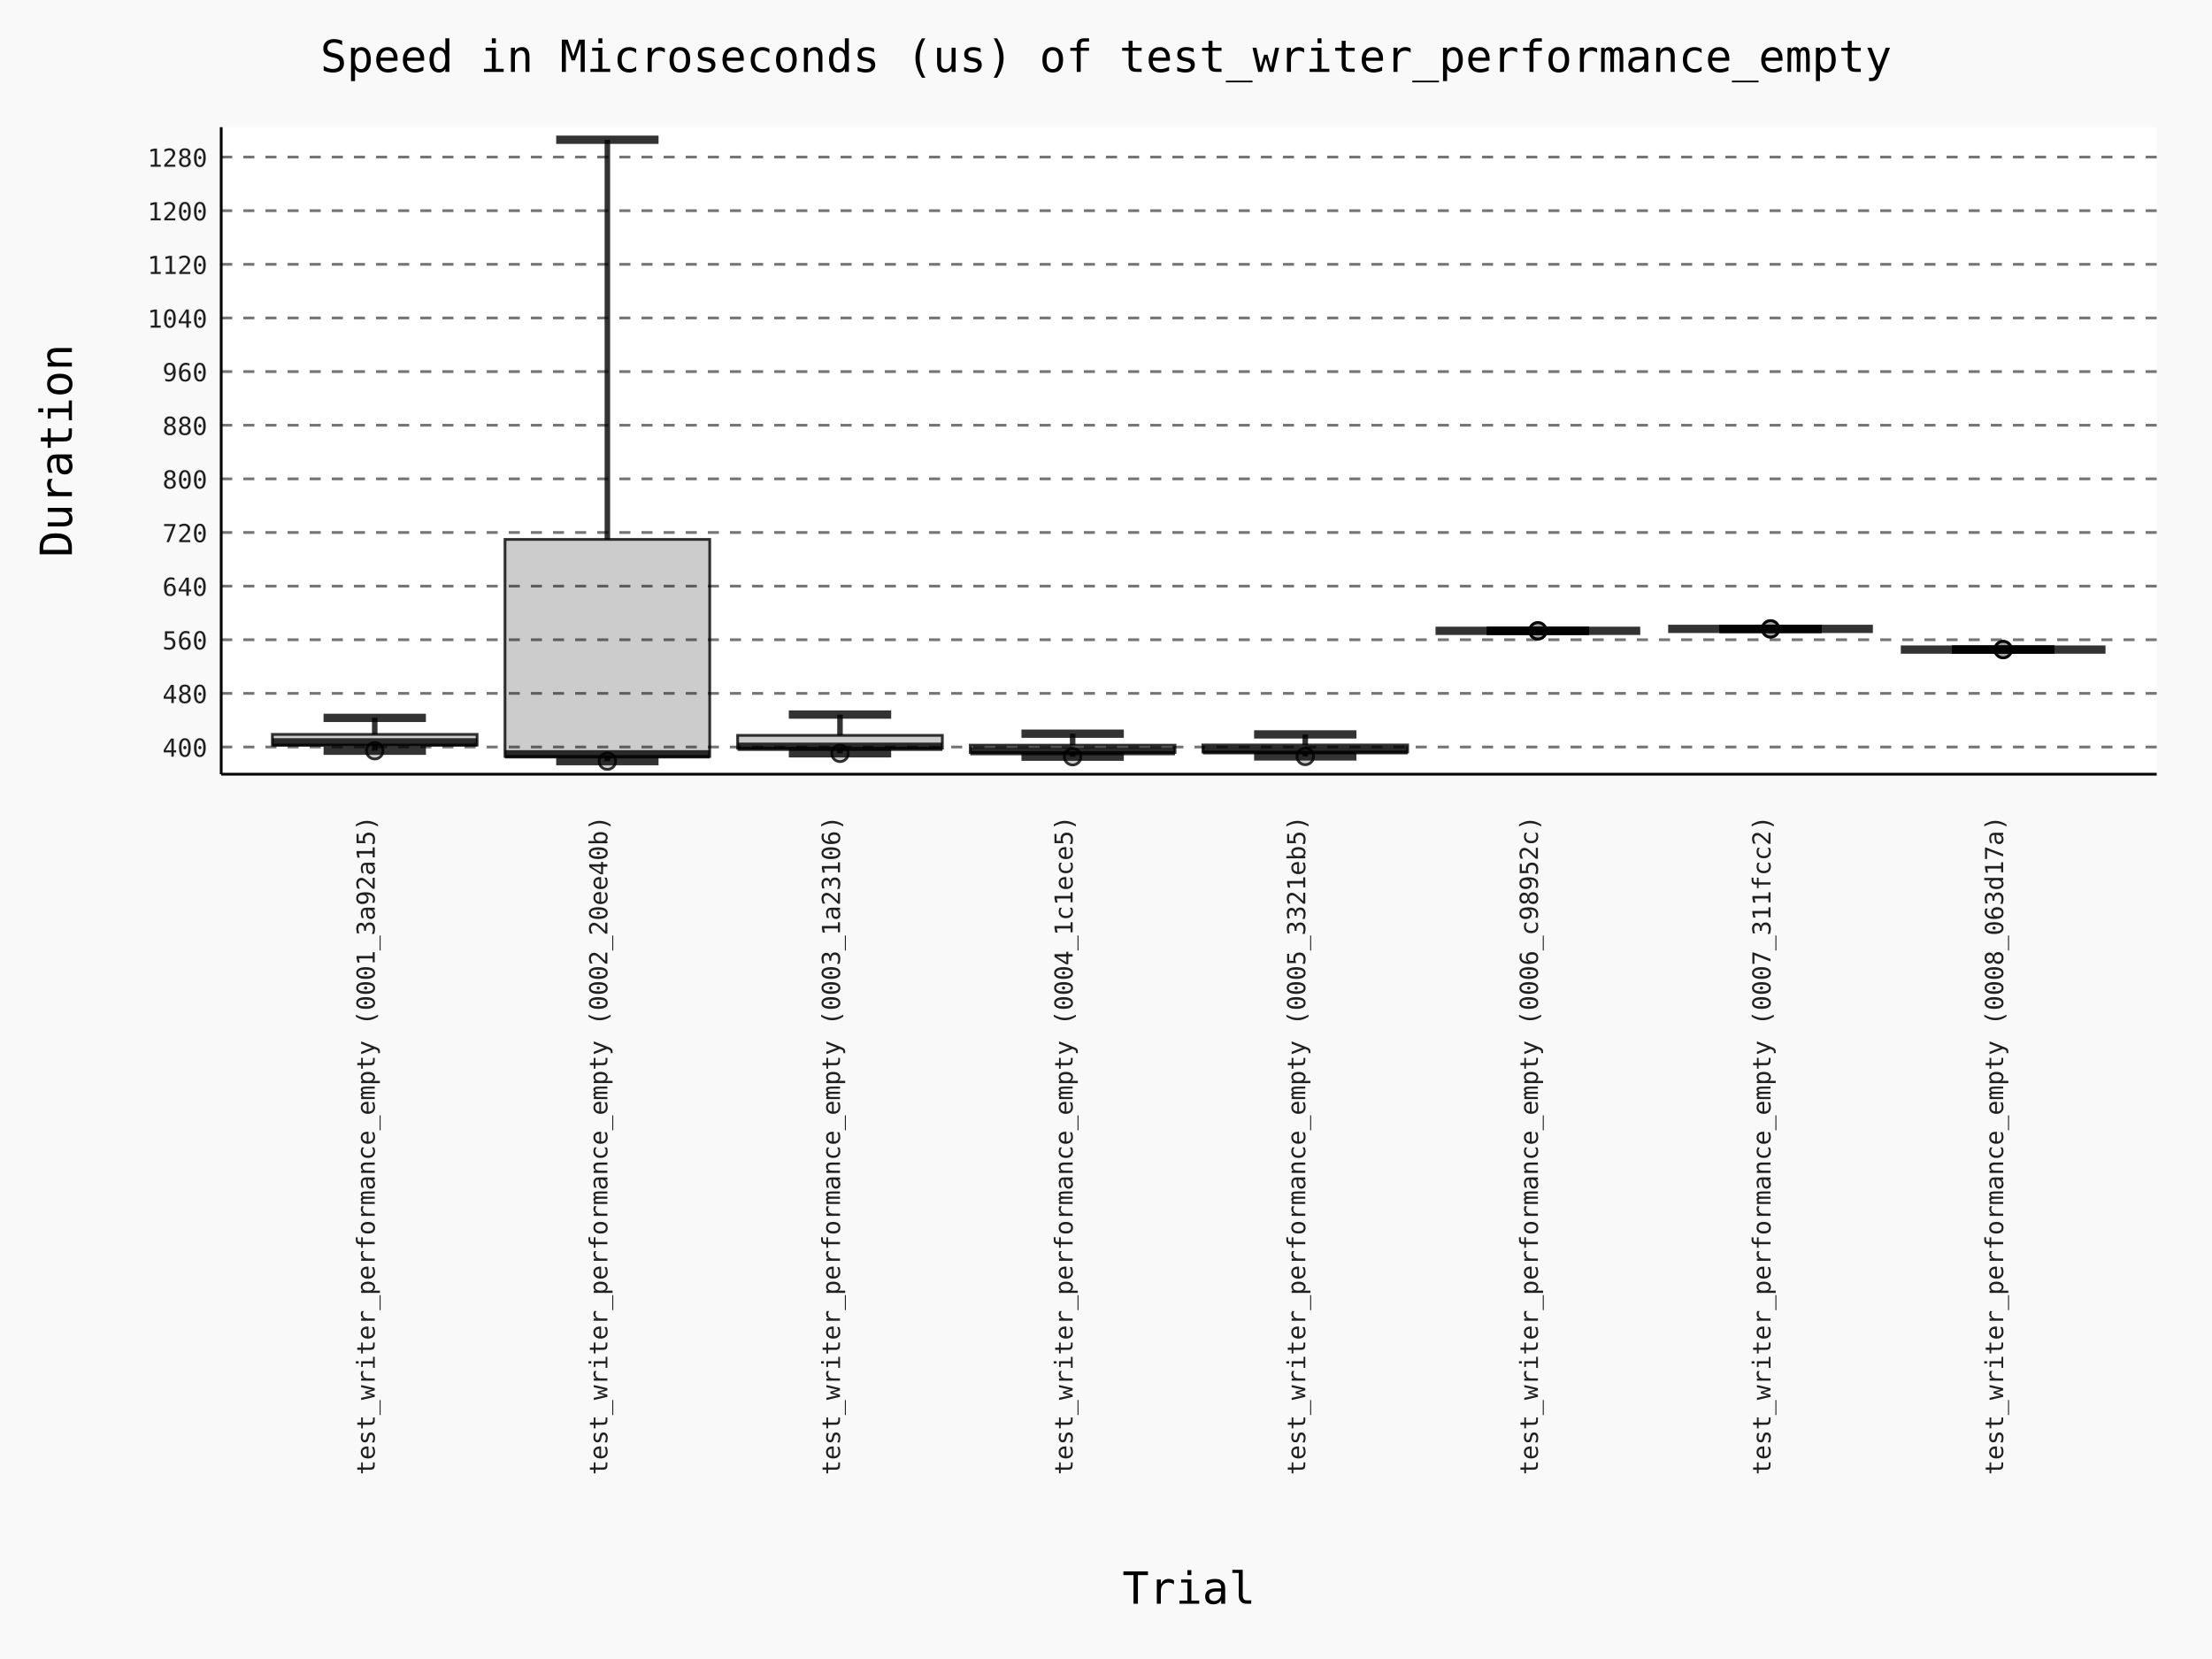
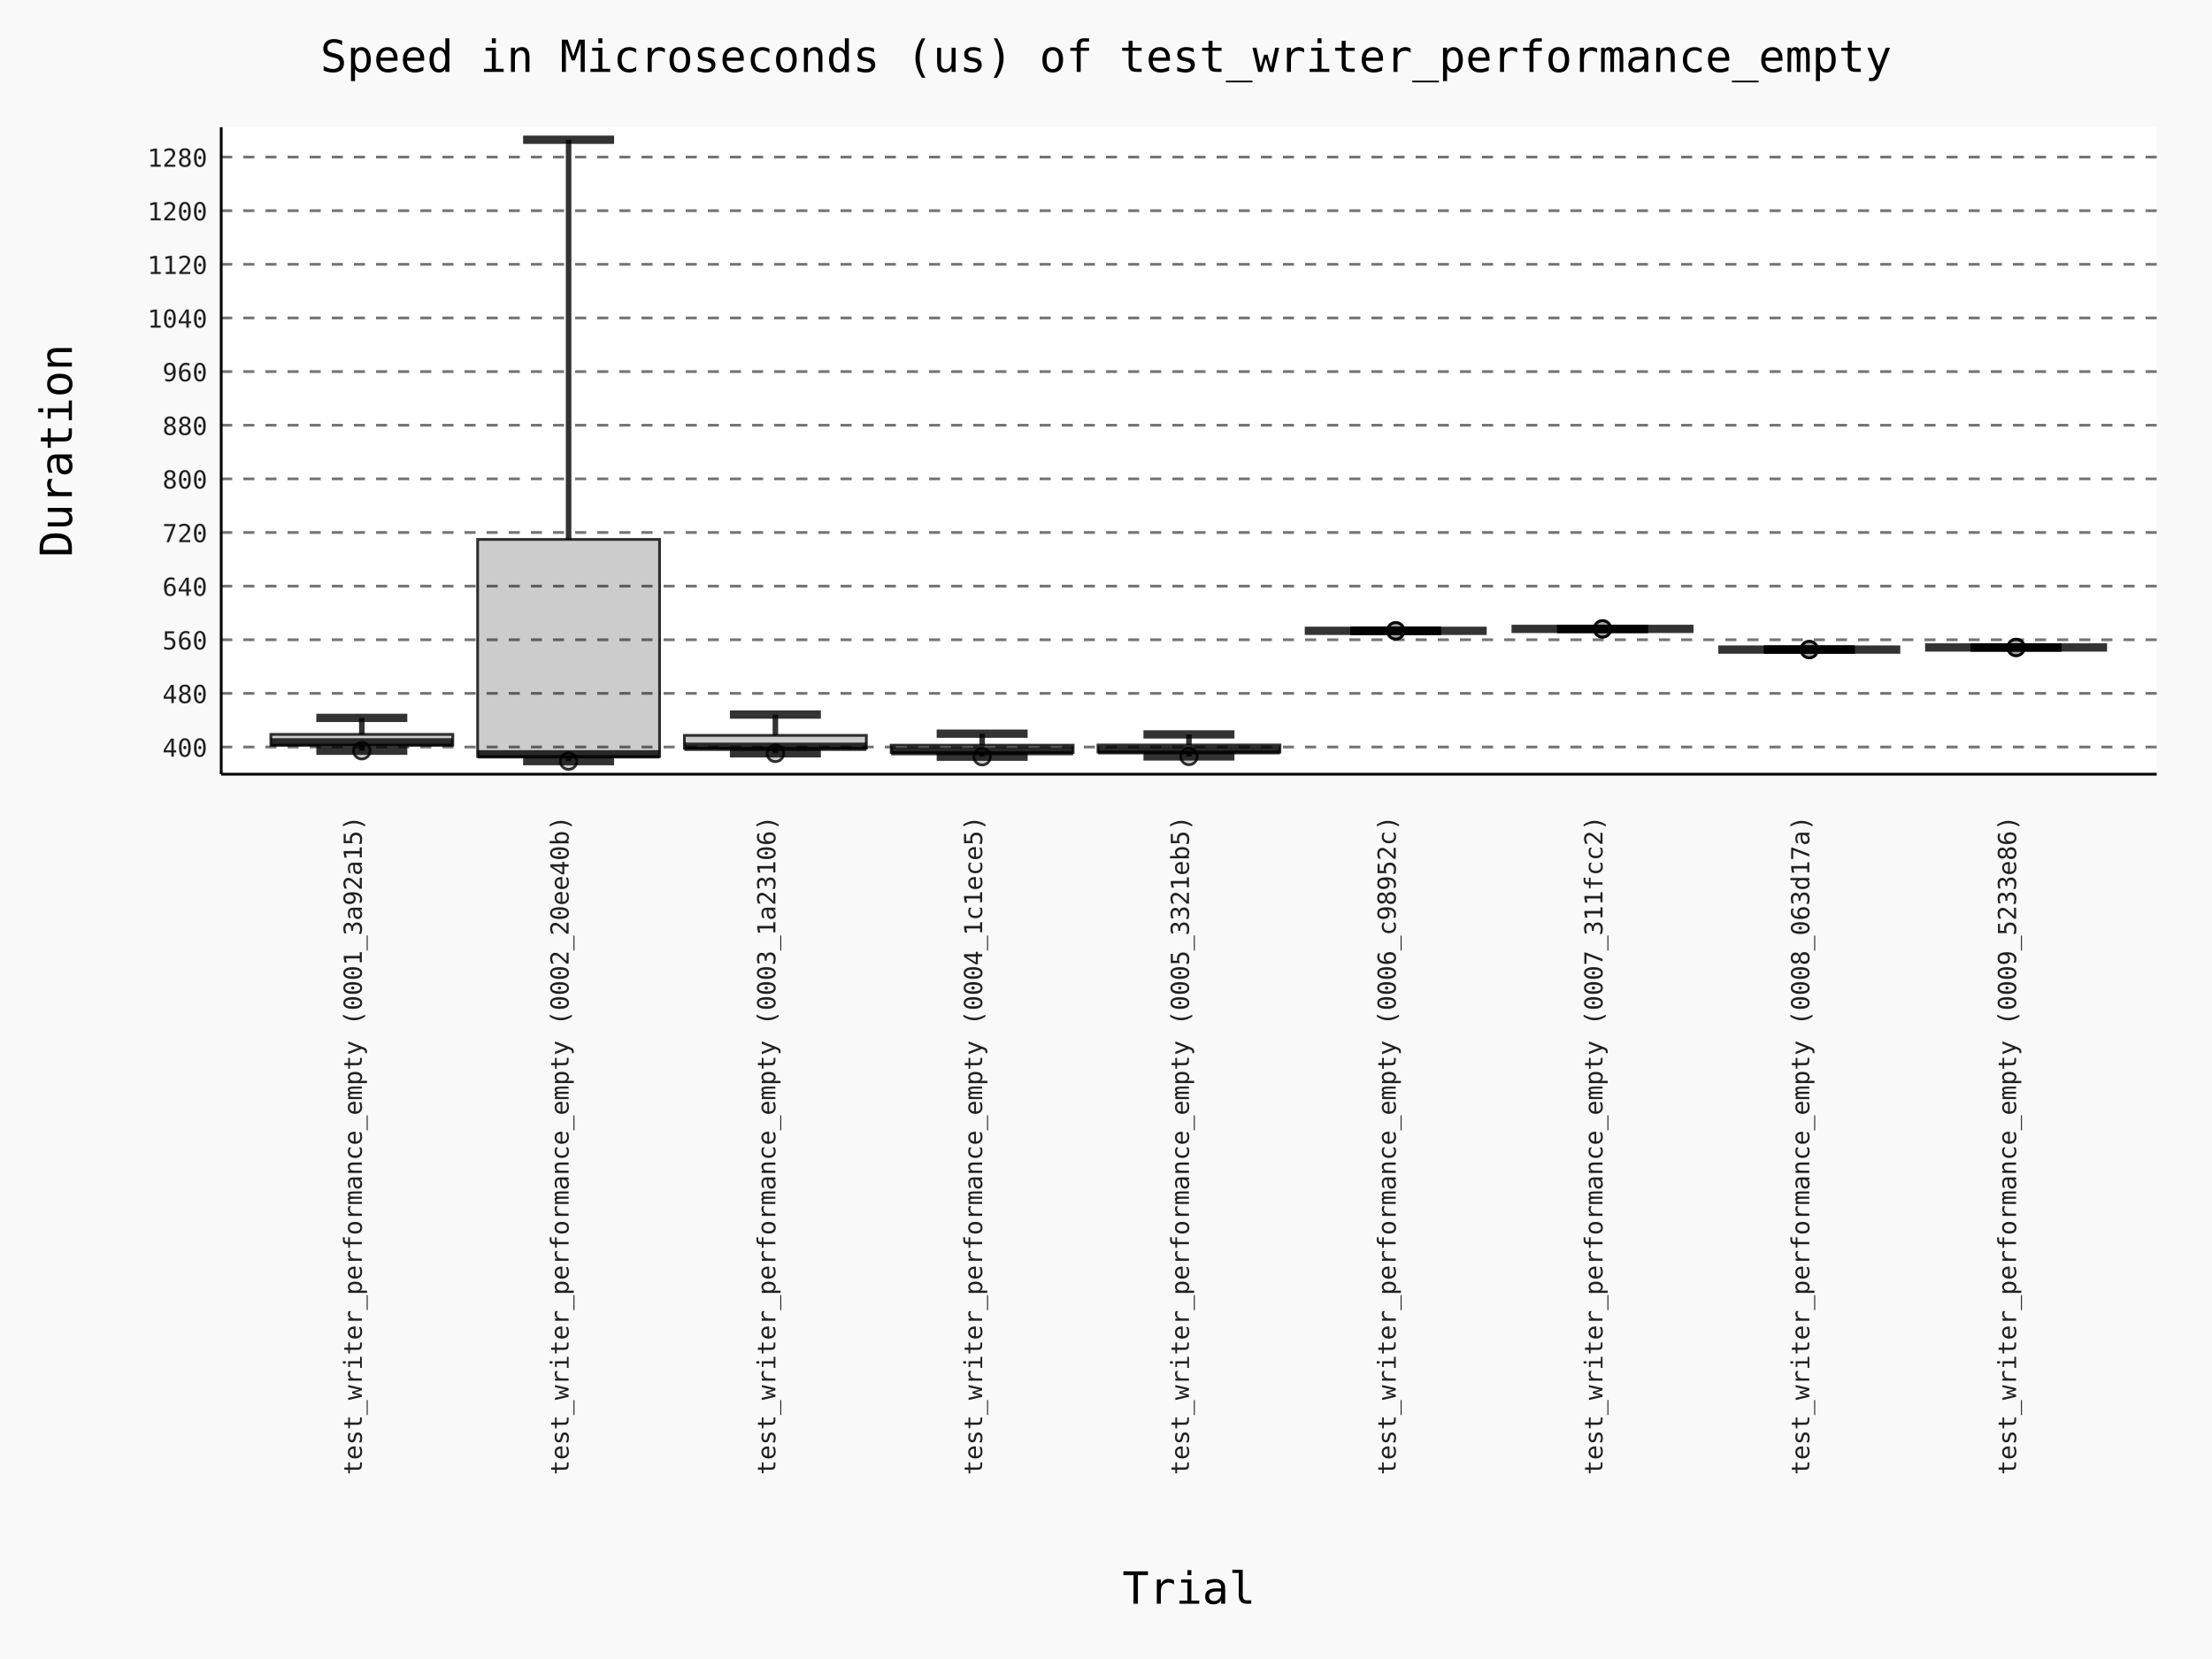
- <svg xmlns="http://www.w3.org/2000/svg" id="chart-dd9e17ea-6fb9-4d99-89b8-f8406ec62e97" class="pygal-chart" viewBox="0 0 800 600">
+ <svg xmlns="http://www.w3.org/2000/svg" id="chart-89ccb7f9-a7bb-43fe-bbf1-5907ec70eb14" class="pygal-chart" viewBox="0 0 800 600">
  <defs>
-     <style type="text/css">#chart-dd9e17ea-6fb9-4d99-89b8-f8406ec62e97{-webkit-user-select:none;-webkit-font-smoothing:antialiased;font-family:Consolas,"Deja Vu Sans Mono","Bitstream Vera Sans Mono","Courier New",monospace}#chart-dd9e17ea-6fb9-4d99-89b8-f8406ec62e97 .title{font-family:Consolas,"Deja Vu Sans Mono","Bitstream Vera Sans Mono","Courier New",monospace;font-size:16px}#chart-dd9e17ea-6fb9-4d99-89b8-f8406ec62e97 .legends .legend text{font-family:Consolas,"Deja Vu Sans Mono","Bitstream Vera Sans Mono","Courier New",monospace;font-size:14px}#chart-dd9e17ea-6fb9-4d99-89b8-f8406ec62e97 .axis text{font-family:Consolas,"Deja Vu Sans Mono","Bitstream Vera Sans Mono","Courier New",monospace;font-size:10px}#chart-dd9e17ea-6fb9-4d99-89b8-f8406ec62e97 .axis text.major{font-family:Consolas,"Deja Vu Sans Mono","Bitstream Vera Sans Mono","Courier New",monospace;font-size:10px}#chart-dd9e17ea-6fb9-4d99-89b8-f8406ec62e97 .text-overlay text.value{font-family:Consolas,"Deja Vu Sans Mono","Bitstream Vera Sans Mono","Courier New",monospace;font-size:16px}#chart-dd9e17ea-6fb9-4d99-89b8-f8406ec62e97 .text-overlay text.label{font-family:Consolas,"Deja Vu Sans Mono","Bitstream Vera Sans Mono","Courier New",monospace;font-size:10px}#chart-dd9e17ea-6fb9-4d99-89b8-f8406ec62e97 .tooltip{font-family:Consolas,"Deja Vu Sans Mono","Bitstream Vera Sans Mono","Courier New",monospace;font-size:14px}#chart-dd9e17ea-6fb9-4d99-89b8-f8406ec62e97 text.no_data{font-family:Consolas,"Deja Vu Sans Mono","Bitstream Vera Sans Mono","Courier New",monospace;font-size:64px}
- #chart-dd9e17ea-6fb9-4d99-89b8-f8406ec62e97{background-color:rgba(249,249,249,1)}#chart-dd9e17ea-6fb9-4d99-89b8-f8406ec62e97 path,#chart-dd9e17ea-6fb9-4d99-89b8-f8406ec62e97 line,#chart-dd9e17ea-6fb9-4d99-89b8-f8406ec62e97 rect,#chart-dd9e17ea-6fb9-4d99-89b8-f8406ec62e97 circle{-webkit-transition:150ms;-moz-transition:150ms;transition:150ms}#chart-dd9e17ea-6fb9-4d99-89b8-f8406ec62e97 .graph &gt; .background{fill:rgba(249,249,249,1)}#chart-dd9e17ea-6fb9-4d99-89b8-f8406ec62e97 .plot &gt; .background{fill:rgba(255,255,255,1)}#chart-dd9e17ea-6fb9-4d99-89b8-f8406ec62e97 .graph{fill:rgba(0,0,0,.87)}#chart-dd9e17ea-6fb9-4d99-89b8-f8406ec62e97 text.no_data{fill:rgba(0,0,0,1)}#chart-dd9e17ea-6fb9-4d99-89b8-f8406ec62e97 .title{fill:rgba(0,0,0,1)}#chart-dd9e17ea-6fb9-4d99-89b8-f8406ec62e97 .legends .legend text{fill:rgba(0,0,0,.87)}#chart-dd9e17ea-6fb9-4d99-89b8-f8406ec62e97 .legends .legend:hover text{fill:rgba(0,0,0,1)}#chart-dd9e17ea-6fb9-4d99-89b8-f8406ec62e97 .axis .line{stroke:rgba(0,0,0,1)}#chart-dd9e17ea-6fb9-4d99-89b8-f8406ec62e97 .axis .guide.line{stroke:rgba(0,0,0,.54)}#chart-dd9e17ea-6fb9-4d99-89b8-f8406ec62e97 .axis .major.line{stroke:rgba(0,0,0,.87)}#chart-dd9e17ea-6fb9-4d99-89b8-f8406ec62e97 .axis text.major{fill:rgba(0,0,0,1)}#chart-dd9e17ea-6fb9-4d99-89b8-f8406ec62e97 .axis.y .guides:hover .guide.line,#chart-dd9e17ea-6fb9-4d99-89b8-f8406ec62e97 .line-graph .axis.x .guides:hover .guide.line,#chart-dd9e17ea-6fb9-4d99-89b8-f8406ec62e97 .stackedline-graph .axis.x .guides:hover .guide.line,#chart-dd9e17ea-6fb9-4d99-89b8-f8406ec62e97 .xy-graph .axis.x .guides:hover .guide.line{stroke:rgba(0,0,0,1)}#chart-dd9e17ea-6fb9-4d99-89b8-f8406ec62e97 .axis .guides:hover text{fill:rgba(0,0,0,1)}#chart-dd9e17ea-6fb9-4d99-89b8-f8406ec62e97 .reactive{fill-opacity:.7;stroke-opacity:.8}#chart-dd9e17ea-6fb9-4d99-89b8-f8406ec62e97 .ci{stroke:rgba(0,0,0,.87)}#chart-dd9e17ea-6fb9-4d99-89b8-f8406ec62e97 .reactive.active,#chart-dd9e17ea-6fb9-4d99-89b8-f8406ec62e97 .active .reactive{fill-opacity:.8;stroke-opacity:.9;stroke-width:4}#chart-dd9e17ea-6fb9-4d99-89b8-f8406ec62e97 .ci .reactive.active{stroke-width:1.5}#chart-dd9e17ea-6fb9-4d99-89b8-f8406ec62e97 .series text{fill:rgba(0,0,0,1)}#chart-dd9e17ea-6fb9-4d99-89b8-f8406ec62e97 .tooltip rect{fill:rgba(255,255,255,1);stroke:rgba(0,0,0,1);-webkit-transition:opacity 150ms;-moz-transition:opacity 150ms;transition:opacity 150ms}#chart-dd9e17ea-6fb9-4d99-89b8-f8406ec62e97 .tooltip .label{fill:rgba(0,0,0,.87)}#chart-dd9e17ea-6fb9-4d99-89b8-f8406ec62e97 .tooltip .label{fill:rgba(0,0,0,.87)}#chart-dd9e17ea-6fb9-4d99-89b8-f8406ec62e97 .tooltip .legend{font-size:.8em;fill:rgba(0,0,0,.54)}#chart-dd9e17ea-6fb9-4d99-89b8-f8406ec62e97 .tooltip .x_label{font-size:.6em;fill:rgba(0,0,0,1)}#chart-dd9e17ea-6fb9-4d99-89b8-f8406ec62e97 .tooltip .xlink{font-size:.5em;text-decoration:underline}#chart-dd9e17ea-6fb9-4d99-89b8-f8406ec62e97 .tooltip .value{font-size:1.5em}#chart-dd9e17ea-6fb9-4d99-89b8-f8406ec62e97 .bound{font-size:.5em}#chart-dd9e17ea-6fb9-4d99-89b8-f8406ec62e97 .max-value{font-size:.75em;fill:rgba(0,0,0,.54)}#chart-dd9e17ea-6fb9-4d99-89b8-f8406ec62e97 .map-element{fill:rgba(255,255,255,1);stroke:rgba(0,0,0,.54) !important}#chart-dd9e17ea-6fb9-4d99-89b8-f8406ec62e97 .map-element .reactive{fill-opacity:inherit;stroke-opacity:inherit}#chart-dd9e17ea-6fb9-4d99-89b8-f8406ec62e97 .color-0,#chart-dd9e17ea-6fb9-4d99-89b8-f8406ec62e97 .color-0 a:visited{stroke:#000000;fill:#000000}#chart-dd9e17ea-6fb9-4d99-89b8-f8406ec62e97 .color-1,#chart-dd9e17ea-6fb9-4d99-89b8-f8406ec62e97 .color-1 a:visited{stroke:#000000;fill:#000000}#chart-dd9e17ea-6fb9-4d99-89b8-f8406ec62e97 .color-2,#chart-dd9e17ea-6fb9-4d99-89b8-f8406ec62e97 .color-2 a:visited{stroke:#000000;fill:#000000}#chart-dd9e17ea-6fb9-4d99-89b8-f8406ec62e97 .color-3,#chart-dd9e17ea-6fb9-4d99-89b8-f8406ec62e97 .color-3 a:visited{stroke:#000000;fill:#000000}#chart-dd9e17ea-6fb9-4d99-89b8-f8406ec62e97 .color-4,#chart-dd9e17ea-6fb9-4d99-89b8-f8406ec62e97 .color-4 a:visited{stroke:#000000;fill:#000000}#chart-dd9e17ea-6fb9-4d99-89b8-f8406ec62e97 .color-5,#chart-dd9e17ea-6fb9-4d99-89b8-f8406ec62e97 .color-5 a:visited{stroke:#000000;fill:#000000}#chart-dd9e17ea-6fb9-4d99-89b8-f8406ec62e97 .color-6,#chart-dd9e17ea-6fb9-4d99-89b8-f8406ec62e97 .color-6 a:visited{stroke:#000000;fill:#000000}#chart-dd9e17ea-6fb9-4d99-89b8-f8406ec62e97 .color-7,#chart-dd9e17ea-6fb9-4d99-89b8-f8406ec62e97 .color-7 a:visited{stroke:#000000;fill:#000000}#chart-dd9e17ea-6fb9-4d99-89b8-f8406ec62e97 .text-overlay .color-0 text{fill:white}#chart-dd9e17ea-6fb9-4d99-89b8-f8406ec62e97 .text-overlay .color-1 text{fill:white}#chart-dd9e17ea-6fb9-4d99-89b8-f8406ec62e97 .text-overlay .color-2 text{fill:white}#chart-dd9e17ea-6fb9-4d99-89b8-f8406ec62e97 .text-overlay .color-3 text{fill:white}#chart-dd9e17ea-6fb9-4d99-89b8-f8406ec62e97 .text-overlay .color-4 text{fill:white}#chart-dd9e17ea-6fb9-4d99-89b8-f8406ec62e97 .text-overlay .color-5 text{fill:white}#chart-dd9e17ea-6fb9-4d99-89b8-f8406ec62e97 .text-overlay .color-6 text{fill:white}#chart-dd9e17ea-6fb9-4d99-89b8-f8406ec62e97 .text-overlay .color-7 text{fill:white}
- #chart-dd9e17ea-6fb9-4d99-89b8-f8406ec62e97 text.no_data{text-anchor:middle}#chart-dd9e17ea-6fb9-4d99-89b8-f8406ec62e97 .guide.line{fill:none}#chart-dd9e17ea-6fb9-4d99-89b8-f8406ec62e97 .centered{text-anchor:middle}#chart-dd9e17ea-6fb9-4d99-89b8-f8406ec62e97 .title{text-anchor:middle}#chart-dd9e17ea-6fb9-4d99-89b8-f8406ec62e97 .legends .legend text{fill-opacity:1}#chart-dd9e17ea-6fb9-4d99-89b8-f8406ec62e97 .axis.x text{text-anchor:middle}#chart-dd9e17ea-6fb9-4d99-89b8-f8406ec62e97 .axis.x:not(.web) text[transform]{text-anchor:start}#chart-dd9e17ea-6fb9-4d99-89b8-f8406ec62e97 .axis.x:not(.web) text[transform].backwards{text-anchor:end}#chart-dd9e17ea-6fb9-4d99-89b8-f8406ec62e97 .axis.y text{text-anchor:end}#chart-dd9e17ea-6fb9-4d99-89b8-f8406ec62e97 .axis.y text[transform].backwards{text-anchor:start}#chart-dd9e17ea-6fb9-4d99-89b8-f8406ec62e97 .axis.y2 text{text-anchor:start}#chart-dd9e17ea-6fb9-4d99-89b8-f8406ec62e97 .axis.y2 text[transform].backwards{text-anchor:end}#chart-dd9e17ea-6fb9-4d99-89b8-f8406ec62e97 .axis .guide.line{stroke-dasharray:4,4}#chart-dd9e17ea-6fb9-4d99-89b8-f8406ec62e97 .axis .major.guide.line{stroke-dasharray:6,6}#chart-dd9e17ea-6fb9-4d99-89b8-f8406ec62e97 .horizontal .axis.y .guide.line,#chart-dd9e17ea-6fb9-4d99-89b8-f8406ec62e97 .horizontal .axis.y2 .guide.line,#chart-dd9e17ea-6fb9-4d99-89b8-f8406ec62e97 .vertical .axis.x .guide.line{opacity:0}#chart-dd9e17ea-6fb9-4d99-89b8-f8406ec62e97 .horizontal .axis.always_show .guide.line,#chart-dd9e17ea-6fb9-4d99-89b8-f8406ec62e97 .vertical .axis.always_show .guide.line{opacity:1 !important}#chart-dd9e17ea-6fb9-4d99-89b8-f8406ec62e97 .axis.y .guides:hover .guide.line,#chart-dd9e17ea-6fb9-4d99-89b8-f8406ec62e97 .axis.y2 .guides:hover .guide.line,#chart-dd9e17ea-6fb9-4d99-89b8-f8406ec62e97 .axis.x .guides:hover .guide.line{opacity:1}#chart-dd9e17ea-6fb9-4d99-89b8-f8406ec62e97 .axis .guides:hover text{opacity:1}#chart-dd9e17ea-6fb9-4d99-89b8-f8406ec62e97 .nofill{fill:none}#chart-dd9e17ea-6fb9-4d99-89b8-f8406ec62e97 .subtle-fill{fill-opacity:.2}#chart-dd9e17ea-6fb9-4d99-89b8-f8406ec62e97 .dot{stroke-width:1px;fill-opacity:1}#chart-dd9e17ea-6fb9-4d99-89b8-f8406ec62e97 .dot.active{stroke-width:5px}#chart-dd9e17ea-6fb9-4d99-89b8-f8406ec62e97 .dot.negative{fill:transparent}#chart-dd9e17ea-6fb9-4d99-89b8-f8406ec62e97 text,#chart-dd9e17ea-6fb9-4d99-89b8-f8406ec62e97 tspan{stroke:none !important}#chart-dd9e17ea-6fb9-4d99-89b8-f8406ec62e97 .series text.active{opacity:1}#chart-dd9e17ea-6fb9-4d99-89b8-f8406ec62e97 .tooltip rect{fill-opacity:.95;stroke-width:.5}#chart-dd9e17ea-6fb9-4d99-89b8-f8406ec62e97 .tooltip text{fill-opacity:1}#chart-dd9e17ea-6fb9-4d99-89b8-f8406ec62e97 .showable{visibility:hidden}#chart-dd9e17ea-6fb9-4d99-89b8-f8406ec62e97 .showable.shown{visibility:visible}#chart-dd9e17ea-6fb9-4d99-89b8-f8406ec62e97 .gauge-background{fill:rgba(229,229,229,1);stroke:none}#chart-dd9e17ea-6fb9-4d99-89b8-f8406ec62e97 .bg-lines{stroke:rgba(249,249,249,1);stroke-width:2px}
+     <style type="text/css">#chart-89ccb7f9-a7bb-43fe-bbf1-5907ec70eb14{-webkit-user-select:none;-webkit-font-smoothing:antialiased;font-family:Consolas,"Deja Vu Sans Mono","Bitstream Vera Sans Mono","Courier New",monospace}#chart-89ccb7f9-a7bb-43fe-bbf1-5907ec70eb14 .title{font-family:Consolas,"Deja Vu Sans Mono","Bitstream Vera Sans Mono","Courier New",monospace;font-size:16px}#chart-89ccb7f9-a7bb-43fe-bbf1-5907ec70eb14 .legends .legend text{font-family:Consolas,"Deja Vu Sans Mono","Bitstream Vera Sans Mono","Courier New",monospace;font-size:14px}#chart-89ccb7f9-a7bb-43fe-bbf1-5907ec70eb14 .axis text{font-family:Consolas,"Deja Vu Sans Mono","Bitstream Vera Sans Mono","Courier New",monospace;font-size:10px}#chart-89ccb7f9-a7bb-43fe-bbf1-5907ec70eb14 .axis text.major{font-family:Consolas,"Deja Vu Sans Mono","Bitstream Vera Sans Mono","Courier New",monospace;font-size:10px}#chart-89ccb7f9-a7bb-43fe-bbf1-5907ec70eb14 .text-overlay text.value{font-family:Consolas,"Deja Vu Sans Mono","Bitstream Vera Sans Mono","Courier New",monospace;font-size:16px}#chart-89ccb7f9-a7bb-43fe-bbf1-5907ec70eb14 .text-overlay text.label{font-family:Consolas,"Deja Vu Sans Mono","Bitstream Vera Sans Mono","Courier New",monospace;font-size:10px}#chart-89ccb7f9-a7bb-43fe-bbf1-5907ec70eb14 .tooltip{font-family:Consolas,"Deja Vu Sans Mono","Bitstream Vera Sans Mono","Courier New",monospace;font-size:14px}#chart-89ccb7f9-a7bb-43fe-bbf1-5907ec70eb14 text.no_data{font-family:Consolas,"Deja Vu Sans Mono","Bitstream Vera Sans Mono","Courier New",monospace;font-size:64px}
+ #chart-89ccb7f9-a7bb-43fe-bbf1-5907ec70eb14{background-color:rgba(249,249,249,1)}#chart-89ccb7f9-a7bb-43fe-bbf1-5907ec70eb14 path,#chart-89ccb7f9-a7bb-43fe-bbf1-5907ec70eb14 line,#chart-89ccb7f9-a7bb-43fe-bbf1-5907ec70eb14 rect,#chart-89ccb7f9-a7bb-43fe-bbf1-5907ec70eb14 circle{-webkit-transition:150ms;-moz-transition:150ms;transition:150ms}#chart-89ccb7f9-a7bb-43fe-bbf1-5907ec70eb14 .graph &gt; .background{fill:rgba(249,249,249,1)}#chart-89ccb7f9-a7bb-43fe-bbf1-5907ec70eb14 .plot &gt; .background{fill:rgba(255,255,255,1)}#chart-89ccb7f9-a7bb-43fe-bbf1-5907ec70eb14 .graph{fill:rgba(0,0,0,.87)}#chart-89ccb7f9-a7bb-43fe-bbf1-5907ec70eb14 text.no_data{fill:rgba(0,0,0,1)}#chart-89ccb7f9-a7bb-43fe-bbf1-5907ec70eb14 .title{fill:rgba(0,0,0,1)}#chart-89ccb7f9-a7bb-43fe-bbf1-5907ec70eb14 .legends .legend text{fill:rgba(0,0,0,.87)}#chart-89ccb7f9-a7bb-43fe-bbf1-5907ec70eb14 .legends .legend:hover text{fill:rgba(0,0,0,1)}#chart-89ccb7f9-a7bb-43fe-bbf1-5907ec70eb14 .axis .line{stroke:rgba(0,0,0,1)}#chart-89ccb7f9-a7bb-43fe-bbf1-5907ec70eb14 .axis .guide.line{stroke:rgba(0,0,0,.54)}#chart-89ccb7f9-a7bb-43fe-bbf1-5907ec70eb14 .axis .major.line{stroke:rgba(0,0,0,.87)}#chart-89ccb7f9-a7bb-43fe-bbf1-5907ec70eb14 .axis text.major{fill:rgba(0,0,0,1)}#chart-89ccb7f9-a7bb-43fe-bbf1-5907ec70eb14 .axis.y .guides:hover .guide.line,#chart-89ccb7f9-a7bb-43fe-bbf1-5907ec70eb14 .line-graph .axis.x .guides:hover .guide.line,#chart-89ccb7f9-a7bb-43fe-bbf1-5907ec70eb14 .stackedline-graph .axis.x .guides:hover .guide.line,#chart-89ccb7f9-a7bb-43fe-bbf1-5907ec70eb14 .xy-graph .axis.x .guides:hover .guide.line{stroke:rgba(0,0,0,1)}#chart-89ccb7f9-a7bb-43fe-bbf1-5907ec70eb14 .axis .guides:hover text{fill:rgba(0,0,0,1)}#chart-89ccb7f9-a7bb-43fe-bbf1-5907ec70eb14 .reactive{fill-opacity:.7;stroke-opacity:.8}#chart-89ccb7f9-a7bb-43fe-bbf1-5907ec70eb14 .ci{stroke:rgba(0,0,0,.87)}#chart-89ccb7f9-a7bb-43fe-bbf1-5907ec70eb14 .reactive.active,#chart-89ccb7f9-a7bb-43fe-bbf1-5907ec70eb14 .active .reactive{fill-opacity:.8;stroke-opacity:.9;stroke-width:4}#chart-89ccb7f9-a7bb-43fe-bbf1-5907ec70eb14 .ci .reactive.active{stroke-width:1.5}#chart-89ccb7f9-a7bb-43fe-bbf1-5907ec70eb14 .series text{fill:rgba(0,0,0,1)}#chart-89ccb7f9-a7bb-43fe-bbf1-5907ec70eb14 .tooltip rect{fill:rgba(255,255,255,1);stroke:rgba(0,0,0,1);-webkit-transition:opacity 150ms;-moz-transition:opacity 150ms;transition:opacity 150ms}#chart-89ccb7f9-a7bb-43fe-bbf1-5907ec70eb14 .tooltip .label{fill:rgba(0,0,0,.87)}#chart-89ccb7f9-a7bb-43fe-bbf1-5907ec70eb14 .tooltip .label{fill:rgba(0,0,0,.87)}#chart-89ccb7f9-a7bb-43fe-bbf1-5907ec70eb14 .tooltip .legend{font-size:.8em;fill:rgba(0,0,0,.54)}#chart-89ccb7f9-a7bb-43fe-bbf1-5907ec70eb14 .tooltip .x_label{font-size:.6em;fill:rgba(0,0,0,1)}#chart-89ccb7f9-a7bb-43fe-bbf1-5907ec70eb14 .tooltip .xlink{font-size:.5em;text-decoration:underline}#chart-89ccb7f9-a7bb-43fe-bbf1-5907ec70eb14 .tooltip .value{font-size:1.5em}#chart-89ccb7f9-a7bb-43fe-bbf1-5907ec70eb14 .bound{font-size:.5em}#chart-89ccb7f9-a7bb-43fe-bbf1-5907ec70eb14 .max-value{font-size:.75em;fill:rgba(0,0,0,.54)}#chart-89ccb7f9-a7bb-43fe-bbf1-5907ec70eb14 .map-element{fill:rgba(255,255,255,1);stroke:rgba(0,0,0,.54) !important}#chart-89ccb7f9-a7bb-43fe-bbf1-5907ec70eb14 .map-element .reactive{fill-opacity:inherit;stroke-opacity:inherit}#chart-89ccb7f9-a7bb-43fe-bbf1-5907ec70eb14 .color-0,#chart-89ccb7f9-a7bb-43fe-bbf1-5907ec70eb14 .color-0 a:visited{stroke:#000000;fill:#000000}#chart-89ccb7f9-a7bb-43fe-bbf1-5907ec70eb14 .color-1,#chart-89ccb7f9-a7bb-43fe-bbf1-5907ec70eb14 .color-1 a:visited{stroke:#000000;fill:#000000}#chart-89ccb7f9-a7bb-43fe-bbf1-5907ec70eb14 .color-2,#chart-89ccb7f9-a7bb-43fe-bbf1-5907ec70eb14 .color-2 a:visited{stroke:#000000;fill:#000000}#chart-89ccb7f9-a7bb-43fe-bbf1-5907ec70eb14 .color-3,#chart-89ccb7f9-a7bb-43fe-bbf1-5907ec70eb14 .color-3 a:visited{stroke:#000000;fill:#000000}#chart-89ccb7f9-a7bb-43fe-bbf1-5907ec70eb14 .color-4,#chart-89ccb7f9-a7bb-43fe-bbf1-5907ec70eb14 .color-4 a:visited{stroke:#000000;fill:#000000}#chart-89ccb7f9-a7bb-43fe-bbf1-5907ec70eb14 .color-5,#chart-89ccb7f9-a7bb-43fe-bbf1-5907ec70eb14 .color-5 a:visited{stroke:#000000;fill:#000000}#chart-89ccb7f9-a7bb-43fe-bbf1-5907ec70eb14 .color-6,#chart-89ccb7f9-a7bb-43fe-bbf1-5907ec70eb14 .color-6 a:visited{stroke:#000000;fill:#000000}#chart-89ccb7f9-a7bb-43fe-bbf1-5907ec70eb14 .color-7,#chart-89ccb7f9-a7bb-43fe-bbf1-5907ec70eb14 .color-7 a:visited{stroke:#000000;fill:#000000}#chart-89ccb7f9-a7bb-43fe-bbf1-5907ec70eb14 .color-8,#chart-89ccb7f9-a7bb-43fe-bbf1-5907ec70eb14 .color-8 a:visited{stroke:#000000;fill:#000000}#chart-89ccb7f9-a7bb-43fe-bbf1-5907ec70eb14 .text-overlay .color-0 text{fill:white}#chart-89ccb7f9-a7bb-43fe-bbf1-5907ec70eb14 .text-overlay .color-1 text{fill:white}#chart-89ccb7f9-a7bb-43fe-bbf1-5907ec70eb14 .text-overlay .color-2 text{fill:white}#chart-89ccb7f9-a7bb-43fe-bbf1-5907ec70eb14 .text-overlay .color-3 text{fill:white}#chart-89ccb7f9-a7bb-43fe-bbf1-5907ec70eb14 .text-overlay .color-4 text{fill:white}#chart-89ccb7f9-a7bb-43fe-bbf1-5907ec70eb14 .text-overlay .color-5 text{fill:white}#chart-89ccb7f9-a7bb-43fe-bbf1-5907ec70eb14 .text-overlay .color-6 text{fill:white}#chart-89ccb7f9-a7bb-43fe-bbf1-5907ec70eb14 .text-overlay .color-7 text{fill:white}#chart-89ccb7f9-a7bb-43fe-bbf1-5907ec70eb14 .text-overlay .color-8 text{fill:white}
+ #chart-89ccb7f9-a7bb-43fe-bbf1-5907ec70eb14 text.no_data{text-anchor:middle}#chart-89ccb7f9-a7bb-43fe-bbf1-5907ec70eb14 .guide.line{fill:none}#chart-89ccb7f9-a7bb-43fe-bbf1-5907ec70eb14 .centered{text-anchor:middle}#chart-89ccb7f9-a7bb-43fe-bbf1-5907ec70eb14 .title{text-anchor:middle}#chart-89ccb7f9-a7bb-43fe-bbf1-5907ec70eb14 .legends .legend text{fill-opacity:1}#chart-89ccb7f9-a7bb-43fe-bbf1-5907ec70eb14 .axis.x text{text-anchor:middle}#chart-89ccb7f9-a7bb-43fe-bbf1-5907ec70eb14 .axis.x:not(.web) text[transform]{text-anchor:start}#chart-89ccb7f9-a7bb-43fe-bbf1-5907ec70eb14 .axis.x:not(.web) text[transform].backwards{text-anchor:end}#chart-89ccb7f9-a7bb-43fe-bbf1-5907ec70eb14 .axis.y text{text-anchor:end}#chart-89ccb7f9-a7bb-43fe-bbf1-5907ec70eb14 .axis.y text[transform].backwards{text-anchor:start}#chart-89ccb7f9-a7bb-43fe-bbf1-5907ec70eb14 .axis.y2 text{text-anchor:start}#chart-89ccb7f9-a7bb-43fe-bbf1-5907ec70eb14 .axis.y2 text[transform].backwards{text-anchor:end}#chart-89ccb7f9-a7bb-43fe-bbf1-5907ec70eb14 .axis .guide.line{stroke-dasharray:4,4}#chart-89ccb7f9-a7bb-43fe-bbf1-5907ec70eb14 .axis .major.guide.line{stroke-dasharray:6,6}#chart-89ccb7f9-a7bb-43fe-bbf1-5907ec70eb14 .horizontal .axis.y .guide.line,#chart-89ccb7f9-a7bb-43fe-bbf1-5907ec70eb14 .horizontal .axis.y2 .guide.line,#chart-89ccb7f9-a7bb-43fe-bbf1-5907ec70eb14 .vertical .axis.x .guide.line{opacity:0}#chart-89ccb7f9-a7bb-43fe-bbf1-5907ec70eb14 .horizontal .axis.always_show .guide.line,#chart-89ccb7f9-a7bb-43fe-bbf1-5907ec70eb14 .vertical .axis.always_show .guide.line{opacity:1 !important}#chart-89ccb7f9-a7bb-43fe-bbf1-5907ec70eb14 .axis.y .guides:hover .guide.line,#chart-89ccb7f9-a7bb-43fe-bbf1-5907ec70eb14 .axis.y2 .guides:hover .guide.line,#chart-89ccb7f9-a7bb-43fe-bbf1-5907ec70eb14 .axis.x .guides:hover .guide.line{opacity:1}#chart-89ccb7f9-a7bb-43fe-bbf1-5907ec70eb14 .axis .guides:hover text{opacity:1}#chart-89ccb7f9-a7bb-43fe-bbf1-5907ec70eb14 .nofill{fill:none}#chart-89ccb7f9-a7bb-43fe-bbf1-5907ec70eb14 .subtle-fill{fill-opacity:.2}#chart-89ccb7f9-a7bb-43fe-bbf1-5907ec70eb14 .dot{stroke-width:1px;fill-opacity:1}#chart-89ccb7f9-a7bb-43fe-bbf1-5907ec70eb14 .dot.active{stroke-width:5px}#chart-89ccb7f9-a7bb-43fe-bbf1-5907ec70eb14 .dot.negative{fill:transparent}#chart-89ccb7f9-a7bb-43fe-bbf1-5907ec70eb14 text,#chart-89ccb7f9-a7bb-43fe-bbf1-5907ec70eb14 tspan{stroke:none !important}#chart-89ccb7f9-a7bb-43fe-bbf1-5907ec70eb14 .series text.active{opacity:1}#chart-89ccb7f9-a7bb-43fe-bbf1-5907ec70eb14 .tooltip rect{fill-opacity:.95;stroke-width:.5}#chart-89ccb7f9-a7bb-43fe-bbf1-5907ec70eb14 .tooltip text{fill-opacity:1}#chart-89ccb7f9-a7bb-43fe-bbf1-5907ec70eb14 .showable{visibility:hidden}#chart-89ccb7f9-a7bb-43fe-bbf1-5907ec70eb14 .showable.shown{visibility:visible}#chart-89ccb7f9-a7bb-43fe-bbf1-5907ec70eb14 .gauge-background{fill:rgba(229,229,229,1);stroke:none}#chart-89ccb7f9-a7bb-43fe-bbf1-5907ec70eb14 .bg-lines{stroke:rgba(249,249,249,1);stroke-width:2px}
.tooltip .value{font-size:1em !important}.axis text{font-size:9px !important}</style>
  </defs>
  <g class="graph custombox-graph vertical">
    <rect x="0" y="0" width="800" height="600" class="background" />
    <g transform="translate(80, 46)" class="plot">
      <rect x="0" y="0" width="700.0" height="234.0" class="background" />
      <g class="axis y always_show">
        <path d="M0 234 h700" class="line" />
        <g class="guides">
          <path d="M0 224.166 h700" class="guide line" />
          <text x="-5" y="227.666" class="">400</text>
        </g>
        <g class="guides">
          <path d="M0 204.769 h700" class="guide line" />
          <text x="-5" y="208.269" class="">480</text>
        </g>
        <g class="guides">
          <path d="M0 185.373 h700" class="guide line" />
          <text x="-5" y="188.873" class="">560</text>
        </g>
        <g class="guides">
          <path d="M0 165.976 h700" class="guide line" />
          <text x="-5" y="169.476" class="">640</text>
        </g>
        <g class="guides">
          <path d="M0 146.58 h700" class="guide line" />
          <text x="-5" y="150.08" class="">720</text>
        </g>
        <g class="guides">
          <path d="M0 127.183 h700" class="guide line" />
          <text x="-5" y="130.683" class="">800</text>
        </g>
        <g class="guides">
          <path d="M0 107.787 h700" class="guide line" />
          <text x="-5" y="111.287" class="">880</text>
        </g>
        <g class="guides">
          <path d="M0 88.39 h700" class="guide line" />
          <text x="-5" y="91.89" class="">960</text>
        </g>
        <g class="guides">
          <path d="M0 68.994 h700" class="guide line" />
          <text x="-5" y="72.494" class="">1040</text>
        </g>
        <g class="guides">
          <path d="M0 49.597 h700" class="guide line" />
          <text x="-5" y="53.097" class="">1120</text>
        </g>
        <g class="guides">
          <path d="M0 30.2 h700" class="guide line" />
          <text x="-5" y="33.7" class="">1200</text>
        </g>
        <g class="guides">
          <path d="M0 10.804 h700" class="guide line" />
          <text x="-5" y="14.304" class="">1280</text>
        </g>
      </g>
      <g class="axis x">
        <path d="M0 0 v234" class="line" />
        <g class="guides">
-           <path d="M55.529 0 v234" class="guide line" />
-           <text x="55.529" y="249.0" class="backwards" transform="rotate(270 55.52885 249)">test_writer_performance_empty (0001_3a92a15)</text>
-         </g>
-         <g class="guides">
-           <path d="M139.663 0 v234" class="guide line" />
-           <text x="139.663" y="249.0" class="backwards" transform="rotate(270 139.6635 249)">test_writer_performance_empty (0002_20ee40b)</text>
-         </g>
-         <g class="guides">
-           <path d="M223.798 0 v234" class="guide line" />
-           <text x="223.798" y="249.0" class="backwards" transform="rotate(270 223.7981 249)">test_writer_performance_empty (0003_1a23106)</text>
-         </g>
-         <g class="guides">
-           <path d="M307.933 0 v234" class="guide line" />
-           <text x="307.933" y="249.0" class="backwards" transform="rotate(270 307.9327 249)">test_writer_performance_empty (0004_1c1ece5)</text>
-         </g>
-         <g class="guides">
-           <path d="M392.067 0 v234" class="guide line" />
-           <text x="392.067" y="249.0" class="backwards" transform="rotate(270 392.0673 249)">test_writer_performance_empty (0005_3321eb5)</text>
-         </g>
-         <g class="guides">
-           <path d="M476.202 0 v234" class="guide line" />
-           <text x="476.202" y="249.0" class="backwards" transform="rotate(270 476.2019 249)">test_writer_performance_empty (0006_c98952c)</text>
-         </g>
-         <g class="guides">
-           <path d="M560.337 0 v234" class="guide line" />
-           <text x="560.337" y="249.0" class="backwards" transform="rotate(270 560.3365 249)">test_writer_performance_empty (0007_311fcc2)</text>
-         </g>
-         <g class="guides">
-           <path d="M644.471 0 v234" class="guide line" />
-           <text x="644.471" y="249.0" class="backwards" transform="rotate(270 644.4712 249)">test_writer_performance_empty (0008_063d17a)</text>
+           <path d="M50.855 0 v234" class="guide line" />
+           <text x="50.855" y="249.0" class="backwards" transform="rotate(270 50.8547 249)">test_writer_performance_empty (0001_3a92a15)</text>
+         </g>
+         <g class="guides">
+           <path d="M125.641 0 v234" class="guide line" />
+           <text x="125.641" y="249.0" class="backwards" transform="rotate(270 125.641 249)">test_writer_performance_empty (0002_20ee40b)</text>
+         </g>
+         <g class="guides">
+           <path d="M200.427 0 v234" class="guide line" />
+           <text x="200.427" y="249.0" class="backwards" transform="rotate(270 200.4273 249)">test_writer_performance_empty (0003_1a23106)</text>
+         </g>
+         <g class="guides">
+           <path d="M275.214 0 v234" class="guide line" />
+           <text x="275.214" y="249.0" class="backwards" transform="rotate(270 275.2137 249)">test_writer_performance_empty (0004_1c1ece5)</text>
+         </g>
+         <g class="guides">
+           <path d="M350 0 v234" class="guide line" />
+           <text x="350.0" y="249.0" class="backwards" transform="rotate(270 350 249)">test_writer_performance_empty (0005_3321eb5)</text>
+         </g>
+         <g class="guides">
+           <path d="M424.786 0 v234" class="guide line" />
+           <text x="424.786" y="249.0" class="backwards" transform="rotate(270 424.7863 249)">test_writer_performance_empty (0006_c98952c)</text>
+         </g>
+         <g class="guides">
+           <path d="M499.573 0 v234" class="guide line" />
+           <text x="499.573" y="249.0" class="backwards" transform="rotate(270 499.5727 249)">test_writer_performance_empty (0007_311fcc2)</text>
+         </g>
+         <g class="guides">
+           <path d="M574.359 0 v234" class="guide line" />
+           <text x="574.359" y="249.0" class="backwards" transform="rotate(270 574.359 249)">test_writer_performance_empty (0008_063d17a)</text>
+         </g>
+         <g class="guides">
+           <path d="M649.145 0 v234" class="guide line" />
+           <text x="649.145" y="249.0" class="backwards" transform="rotate(270 649.1453 249)">test_writer_performance_empty (0009_5233e86)</text>
        </g>
      </g>
      <g class="series serie-0 color-0">
        <g class="boxes">
          <g class="box">
-             <path stroke-width="3" d="M37.019 225.51 L74.038 225.51" class="reactive tooltip-trigger" />
-             <path stroke-width="3" d="M18.51 222.485 L92.548 222.485" class="reactive tooltip-trigger" />
-             <path stroke-width="3" d="M37.019 213.631 L74.038 213.631" class="reactive tooltip-trigger" />
-             <path stroke-width="2" d="M55.529 225.51 L55.529 223.461" class="reactive tooltip-trigger" />
-             <path stroke-width="2" d="M55.529 213.631 L55.529 219.6" class="reactive tooltip-trigger" />
-             <rect x="18.51" y="219.6" height="3.861" width="74.038" class="subtle-fill reactive tooltip-trigger" />
-             <circle cx="55.529" cy="225.51" r="3" class="subtle-fill reactive tooltip-trigger" />
-             <circle cx="55.529" cy="-5414.91" r="3" class="subtle-fill reactive tooltip-trigger" />
+             <path stroke-width="3" d="M34.402 225.51 L67.308 225.51" class="reactive tooltip-trigger" />
+             <path stroke-width="3" d="M17.949 222.485 L83.761 222.485" class="reactive tooltip-trigger" />
+             <path stroke-width="3" d="M34.402 213.631 L67.308 213.631" class="reactive tooltip-trigger" />
+             <path stroke-width="2" d="M50.855 225.51 L50.855 223.461" class="reactive tooltip-trigger" />
+             <path stroke-width="2" d="M50.855 213.631 L50.855 219.6" class="reactive tooltip-trigger" />
+             <rect x="17.949" y="219.6" height="3.861" width="65.812" class="subtle-fill reactive tooltip-trigger" />
+             <circle cx="50.855" cy="225.51" r="3" class="subtle-fill reactive tooltip-trigger" />
+             <circle cx="50.855" cy="-5414.91" r="3" class="subtle-fill reactive tooltip-trigger" />
          </g>
        </g>
      </g>
      <g class="series serie-1 color-1">
        <g class="boxes">
          <g class="box">
-             <path stroke-width="3" d="M121.154 229.279 L158.173 229.279" class="reactive tooltip-trigger" />
-             <path stroke-width="3" d="M102.644 226.805 L176.683 226.805" class="reactive tooltip-trigger" />
-             <path stroke-width="3" d="M121.154 4.542 L158.173 4.542" class="reactive tooltip-trigger" />
-             <path stroke-width="2" d="M139.663 229.279 L139.663 227.578" class="reactive tooltip-trigger" />
-             <path stroke-width="2" d="M139.663 4.542 L139.663 149.088" class="reactive tooltip-trigger" />
-             <rect x="102.644" y="149.088" height="78.49" width="74.038" class="subtle-fill reactive tooltip-trigger" />
-             <circle cx="139.663" cy="229.279" r="3" class="subtle-fill reactive tooltip-trigger" />
-             <circle cx="139.663" cy="-5149.642" r="3" class="subtle-fill reactive tooltip-trigger" />
+             <path stroke-width="3" d="M109.188 229.279 L142.094 229.279" class="reactive tooltip-trigger" />
+             <path stroke-width="3" d="M92.735 226.805 L158.547 226.805" class="reactive tooltip-trigger" />
+             <path stroke-width="3" d="M109.188 4.542 L142.094 4.542" class="reactive tooltip-trigger" />
+             <path stroke-width="2" d="M125.641 229.279 L125.641 227.578" class="reactive tooltip-trigger" />
+             <path stroke-width="2" d="M125.641 4.542 L125.641 149.088" class="reactive tooltip-trigger" />
+             <rect x="92.735" y="149.088" height="78.49" width="65.812" class="subtle-fill reactive tooltip-trigger" />
+             <circle cx="125.641" cy="229.279" r="3" class="subtle-fill reactive tooltip-trigger" />
+             <circle cx="125.641" cy="-5149.642" r="3" class="subtle-fill reactive tooltip-trigger" />
          </g>
        </g>
      </g>
      <g class="series serie-2 color-2">
        <g class="boxes">
          <g class="box">
-             <path stroke-width="3" d="M205.288 226.45 L242.308 226.45" class="reactive tooltip-trigger" />
-             <path stroke-width="3" d="M186.779 224.075 L260.817 224.075" class="reactive tooltip-trigger" />
-             <path stroke-width="3" d="M205.288 212.433 L242.308 212.433" class="reactive tooltip-trigger" />
-             <path stroke-width="2" d="M223.798 226.45 L223.798 224.608" class="reactive tooltip-trigger" />
-             <path stroke-width="2" d="M223.798 212.433 L223.798 219.952" class="reactive tooltip-trigger" />
-             <rect x="186.779" y="219.952" height="4.657" width="74.038" class="subtle-fill reactive tooltip-trigger" />
-             <circle cx="223.798" cy="226.45" r="3" class="subtle-fill reactive tooltip-trigger" />
-             <circle cx="223.798" cy="-37834.391" r="3" class="subtle-fill reactive tooltip-trigger" />
+             <path stroke-width="3" d="M183.974 226.45 L216.88 226.45" class="reactive tooltip-trigger" />
+             <path stroke-width="3" d="M167.521 224.075 L233.333 224.075" class="reactive tooltip-trigger" />
+             <path stroke-width="3" d="M183.974 212.433 L216.88 212.433" class="reactive tooltip-trigger" />
+             <path stroke-width="2" d="M200.427 226.45 L200.427 224.608" class="reactive tooltip-trigger" />
+             <path stroke-width="2" d="M200.427 212.433 L200.427 219.952" class="reactive tooltip-trigger" />
+             <rect x="167.521" y="219.952" height="4.657" width="65.812" class="subtle-fill reactive tooltip-trigger" />
+             <circle cx="200.427" cy="226.45" r="3" class="subtle-fill reactive tooltip-trigger" />
+             <circle cx="200.427" cy="-37834.391" r="3" class="subtle-fill reactive tooltip-trigger" />
          </g>
        </g>
      </g>
      <g class="series serie-3 color-3">
        <g class="boxes">
          <g class="box">
-             <path stroke-width="3" d="M289.423 227.668 L326.442 227.668" class="reactive tooltip-trigger" />
-             <path stroke-width="3" d="M270.913 225.659 L344.952 225.659" class="reactive tooltip-trigger" />
-             <path stroke-width="3" d="M289.423 219.349 L326.442 219.349" class="reactive tooltip-trigger" />
-             <path stroke-width="2" d="M307.933 227.668 L307.933 226.151" class="reactive tooltip-trigger" />
-             <path stroke-width="2" d="M307.933 219.349 L307.933 223.501" class="reactive tooltip-trigger" />
-             <rect x="270.913" y="223.501" height="2.65" width="74.038" class="subtle-fill reactive tooltip-trigger" />
-             <circle cx="307.933" cy="227.668" r="3" class="subtle-fill reactive tooltip-trigger" />
-             <circle cx="307.933" cy="-40339.928" r="3" class="subtle-fill reactive tooltip-trigger" />
+             <path stroke-width="3" d="M258.761 227.668 L291.667 227.668" class="reactive tooltip-trigger" />
+             <path stroke-width="3" d="M242.308 225.659 L308.12 225.659" class="reactive tooltip-trigger" />
+             <path stroke-width="3" d="M258.761 219.349 L291.667 219.349" class="reactive tooltip-trigger" />
+             <path stroke-width="2" d="M275.214 227.668 L275.214 226.151" class="reactive tooltip-trigger" />
+             <path stroke-width="2" d="M275.214 219.349 L275.214 223.501" class="reactive tooltip-trigger" />
+             <rect x="242.308" y="223.501" height="2.65" width="65.812" class="subtle-fill reactive tooltip-trigger" />
+             <circle cx="275.214" cy="227.668" r="3" class="subtle-fill reactive tooltip-trigger" />
+             <circle cx="275.214" cy="-40339.928" r="3" class="subtle-fill reactive tooltip-trigger" />
          </g>
        </g>
      </g>
      <g class="series serie-4 color-4">
        <g class="boxes">
          <g class="box">
-             <path stroke-width="3" d="M373.558 227.577 L410.577 227.577" class="reactive tooltip-trigger" />
-             <path stroke-width="3" d="M355.048 225.327 L429.087 225.327" class="reactive tooltip-trigger" />
-             <path stroke-width="3" d="M373.558 219.609 L410.577 219.609" class="reactive tooltip-trigger" />
-             <path stroke-width="2" d="M392.067 227.577 L392.067 225.974" class="reactive tooltip-trigger" />
-             <path stroke-width="2" d="M392.067 219.609 L392.067 223.429" class="reactive tooltip-trigger" />
-             <rect x="355.048" y="223.429" height="2.546" width="74.038" class="subtle-fill reactive tooltip-trigger" />
-             <circle cx="392.067" cy="227.577" r="3" class="subtle-fill reactive tooltip-trigger" />
-             <circle cx="392.067" cy="-319.612" r="3" class="subtle-fill reactive tooltip-trigger" />
+             <path stroke-width="3" d="M333.547 227.577 L366.453 227.577" class="reactive tooltip-trigger" />
+             <path stroke-width="3" d="M317.094 225.327 L382.906 225.327" class="reactive tooltip-trigger" />
+             <path stroke-width="3" d="M333.547 219.609 L366.453 219.609" class="reactive tooltip-trigger" />
+             <path stroke-width="2" d="M350 227.577 L350 225.974" class="reactive tooltip-trigger" />
+             <path stroke-width="2" d="M350 219.609 L350 223.429" class="reactive tooltip-trigger" />
+             <rect x="317.094" y="223.429" height="2.546" width="65.812" class="subtle-fill reactive tooltip-trigger" />
+             <circle cx="350.0" cy="227.577" r="3" class="subtle-fill reactive tooltip-trigger" />
+             <circle cx="350.0" cy="-319.612" r="3" class="subtle-fill reactive tooltip-trigger" />
          </g>
        </g>
      </g>
      <g class="series serie-5 color-5">
        <g class="boxes">
          <g class="box">
-             <path stroke-width="3" d="M457.692 182.145 L494.712 182.145" class="reactive tooltip-trigger" />
-             <path stroke-width="3" d="M439.183 182.145 L513.221 182.145" class="reactive tooltip-trigger" />
-             <path stroke-width="3" d="M457.692 182.145 L494.712 182.145" class="reactive tooltip-trigger" />
-             <path stroke-width="2" d="M476.202 182.145 L476.202 182.145" class="reactive tooltip-trigger" />
-             <path stroke-width="2" d="M476.202 182.145 L476.202 182.145" class="reactive tooltip-trigger" />
-             <rect x="439.183" y="182.145" height="0.0" width="74.038" class="subtle-fill reactive tooltip-trigger" />
-             <circle cx="476.202" cy="182.145" r="3" class="subtle-fill reactive tooltip-trigger" />
-             <circle cx="476.202" cy="182.145" r="3" class="subtle-fill reactive tooltip-trigger" />
+             <path stroke-width="3" d="M408.333 182.145 L441.239 182.145" class="reactive tooltip-trigger" />
+             <path stroke-width="3" d="M391.88 182.145 L457.692 182.145" class="reactive tooltip-trigger" />
+             <path stroke-width="3" d="M408.333 182.145 L441.239 182.145" class="reactive tooltip-trigger" />
+             <path stroke-width="2" d="M424.786 182.145 L424.786 182.145" class="reactive tooltip-trigger" />
+             <path stroke-width="2" d="M424.786 182.145 L424.786 182.145" class="reactive tooltip-trigger" />
+             <rect x="391.88" y="182.145" height="0.0" width="65.812" class="subtle-fill reactive tooltip-trigger" />
+             <circle cx="424.786" cy="182.145" r="3" class="subtle-fill reactive tooltip-trigger" />
+             <circle cx="424.786" cy="182.145" r="3" class="subtle-fill reactive tooltip-trigger" />
          </g>
        </g>
      </g>
      <g class="series serie-6 color-6">
        <g class="boxes">
          <g class="box">
-             <path stroke-width="3" d="M541.827 181.446 L578.846 181.446" class="reactive tooltip-trigger" />
-             <path stroke-width="3" d="M523.317 181.446 L597.356 181.446" class="reactive tooltip-trigger" />
-             <path stroke-width="3" d="M541.827 181.446 L578.846 181.446" class="reactive tooltip-trigger" />
-             <path stroke-width="2" d="M560.337 181.446 L560.337 181.446" class="reactive tooltip-trigger" />
-             <path stroke-width="2" d="M560.337 181.446 L560.337 181.446" class="reactive tooltip-trigger" />
-             <rect x="523.317" y="181.446" height="0.0" width="74.038" class="subtle-fill reactive tooltip-trigger" />
-             <circle cx="560.337" cy="181.446" r="3" class="subtle-fill reactive tooltip-trigger" />
-             <circle cx="560.337" cy="181.446" r="3" class="subtle-fill reactive tooltip-trigger" />
+             <path stroke-width="3" d="M483.12 181.446 L516.026 181.446" class="reactive tooltip-trigger" />
+             <path stroke-width="3" d="M466.667 181.446 L532.479 181.446" class="reactive tooltip-trigger" />
+             <path stroke-width="3" d="M483.12 181.446 L516.026 181.446" class="reactive tooltip-trigger" />
+             <path stroke-width="2" d="M499.573 181.446 L499.573 181.446" class="reactive tooltip-trigger" />
+             <path stroke-width="2" d="M499.573 181.446 L499.573 181.446" class="reactive tooltip-trigger" />
+             <rect x="466.667" y="181.446" height="0.0" width="65.812" class="subtle-fill reactive tooltip-trigger" />
+             <circle cx="499.573" cy="181.446" r="3" class="subtle-fill reactive tooltip-trigger" />
+             <circle cx="499.573" cy="181.446" r="3" class="subtle-fill reactive tooltip-trigger" />
          </g>
        </g>
      </g>
      <g class="series serie-7 color-7">
        <g class="boxes">
          <g class="box">
-             <path stroke-width="3" d="M625.962 188.927 L662.981 188.927" class="reactive tooltip-trigger" />
-             <path stroke-width="3" d="M607.452 188.927 L681.49 188.927" class="reactive tooltip-trigger" />
-             <path stroke-width="3" d="M625.962 188.927 L662.981 188.927" class="reactive tooltip-trigger" />
-             <path stroke-width="2" d="M644.471 188.927 L644.471 188.927" class="reactive tooltip-trigger" />
-             <path stroke-width="2" d="M644.471 188.927 L644.471 188.927" class="reactive tooltip-trigger" />
-             <rect x="607.452" y="188.927" height="0.0" width="74.038" class="subtle-fill reactive tooltip-trigger" />
-             <circle cx="644.471" cy="188.927" r="3" class="subtle-fill reactive tooltip-trigger" />
-             <circle cx="644.471" cy="188.927" r="3" class="subtle-fill reactive tooltip-trigger" />
+             <path stroke-width="3" d="M557.906 188.927 L590.812 188.927" class="reactive tooltip-trigger" />
+             <path stroke-width="3" d="M541.453 188.927 L607.265 188.927" class="reactive tooltip-trigger" />
+             <path stroke-width="3" d="M557.906 188.927 L590.812 188.927" class="reactive tooltip-trigger" />
+             <path stroke-width="2" d="M574.359 188.927 L574.359 188.927" class="reactive tooltip-trigger" />
+             <path stroke-width="2" d="M574.359 188.927 L574.359 188.927" class="reactive tooltip-trigger" />
+             <rect x="541.453" y="188.927" height="0.0" width="65.812" class="subtle-fill reactive tooltip-trigger" />
+             <circle cx="574.359" cy="188.927" r="3" class="subtle-fill reactive tooltip-trigger" />
+             <circle cx="574.359" cy="188.927" r="3" class="subtle-fill reactive tooltip-trigger" />
+           </g>
+         </g>
+       </g>
+       <g class="series serie-8 color-8">
+         <g class="boxes">
+           <g class="box">
+             <path stroke-width="3" d="M632.692 188.161 L665.598 188.161" class="reactive tooltip-trigger" />
+             <path stroke-width="3" d="M616.239 188.161 L682.051 188.161" class="reactive tooltip-trigger" />
+             <path stroke-width="3" d="M632.692 188.161 L665.598 188.161" class="reactive tooltip-trigger" />
+             <path stroke-width="2" d="M649.145 188.161 L649.145 188.161" class="reactive tooltip-trigger" />
+             <path stroke-width="2" d="M649.145 188.161 L649.145 188.161" class="reactive tooltip-trigger" />
+             <rect x="616.239" y="188.161" height="0.0" width="65.812" class="subtle-fill reactive tooltip-trigger" />
+             <circle cx="649.145" cy="188.161" r="3" class="subtle-fill reactive tooltip-trigger" />
+             <circle cx="649.145" cy="188.161" r="3" class="subtle-fill reactive tooltip-trigger" />
          </g>
        </g>
      </g>
    </g>
    <g class="titles">
      <text x="400.0" y="26" class="title plot_title">Speed in Microseconds (us) of test_writer_performance_empty</text>
      <text x="430.0" y="580.0" class="title">Trial</text>
      <text x="0" y="189.0" class="title" transform="rotate(-90 0 163)">Duration</text>
    </g>
    <g transform="translate(80, 46)" class="plot overlay">
      <g class="series serie-0 color-0" />
      <g class="series serie-1 color-1" />
      <g class="series serie-2 color-2" />
      <g class="series serie-3 color-3" />
      <g class="series serie-4 color-4" />
      <g class="series serie-5 color-5" />
      <g class="series serie-6 color-6" />
      <g class="series serie-7 color-7" />
+       <g class="series serie-8 color-8" />
    </g>
    <g transform="translate(80, 46)" class="plot text-overlay">
      <g class="series serie-0 color-0" />
      <g class="series serie-1 color-1" />
      <g class="series serie-2 color-2" />
      <g class="series serie-3 color-3" />
      <g class="series serie-4 color-4" />
      <g class="series serie-5 color-5" />
      <g class="series serie-6 color-6" />
      <g class="series serie-7 color-7" />
+       <g class="series serie-8 color-8" />
    </g>
    <g transform="translate(80, 46)" class="plot tooltip-overlay">
      <g transform="translate(0 0)" style="opacity: 0" class="tooltip">
        <rect rx="0" ry="0" width="0" height="0" class="tooltip-box" />
        <g class="text" />
      </g>
    </g>
  </g>
</svg>
